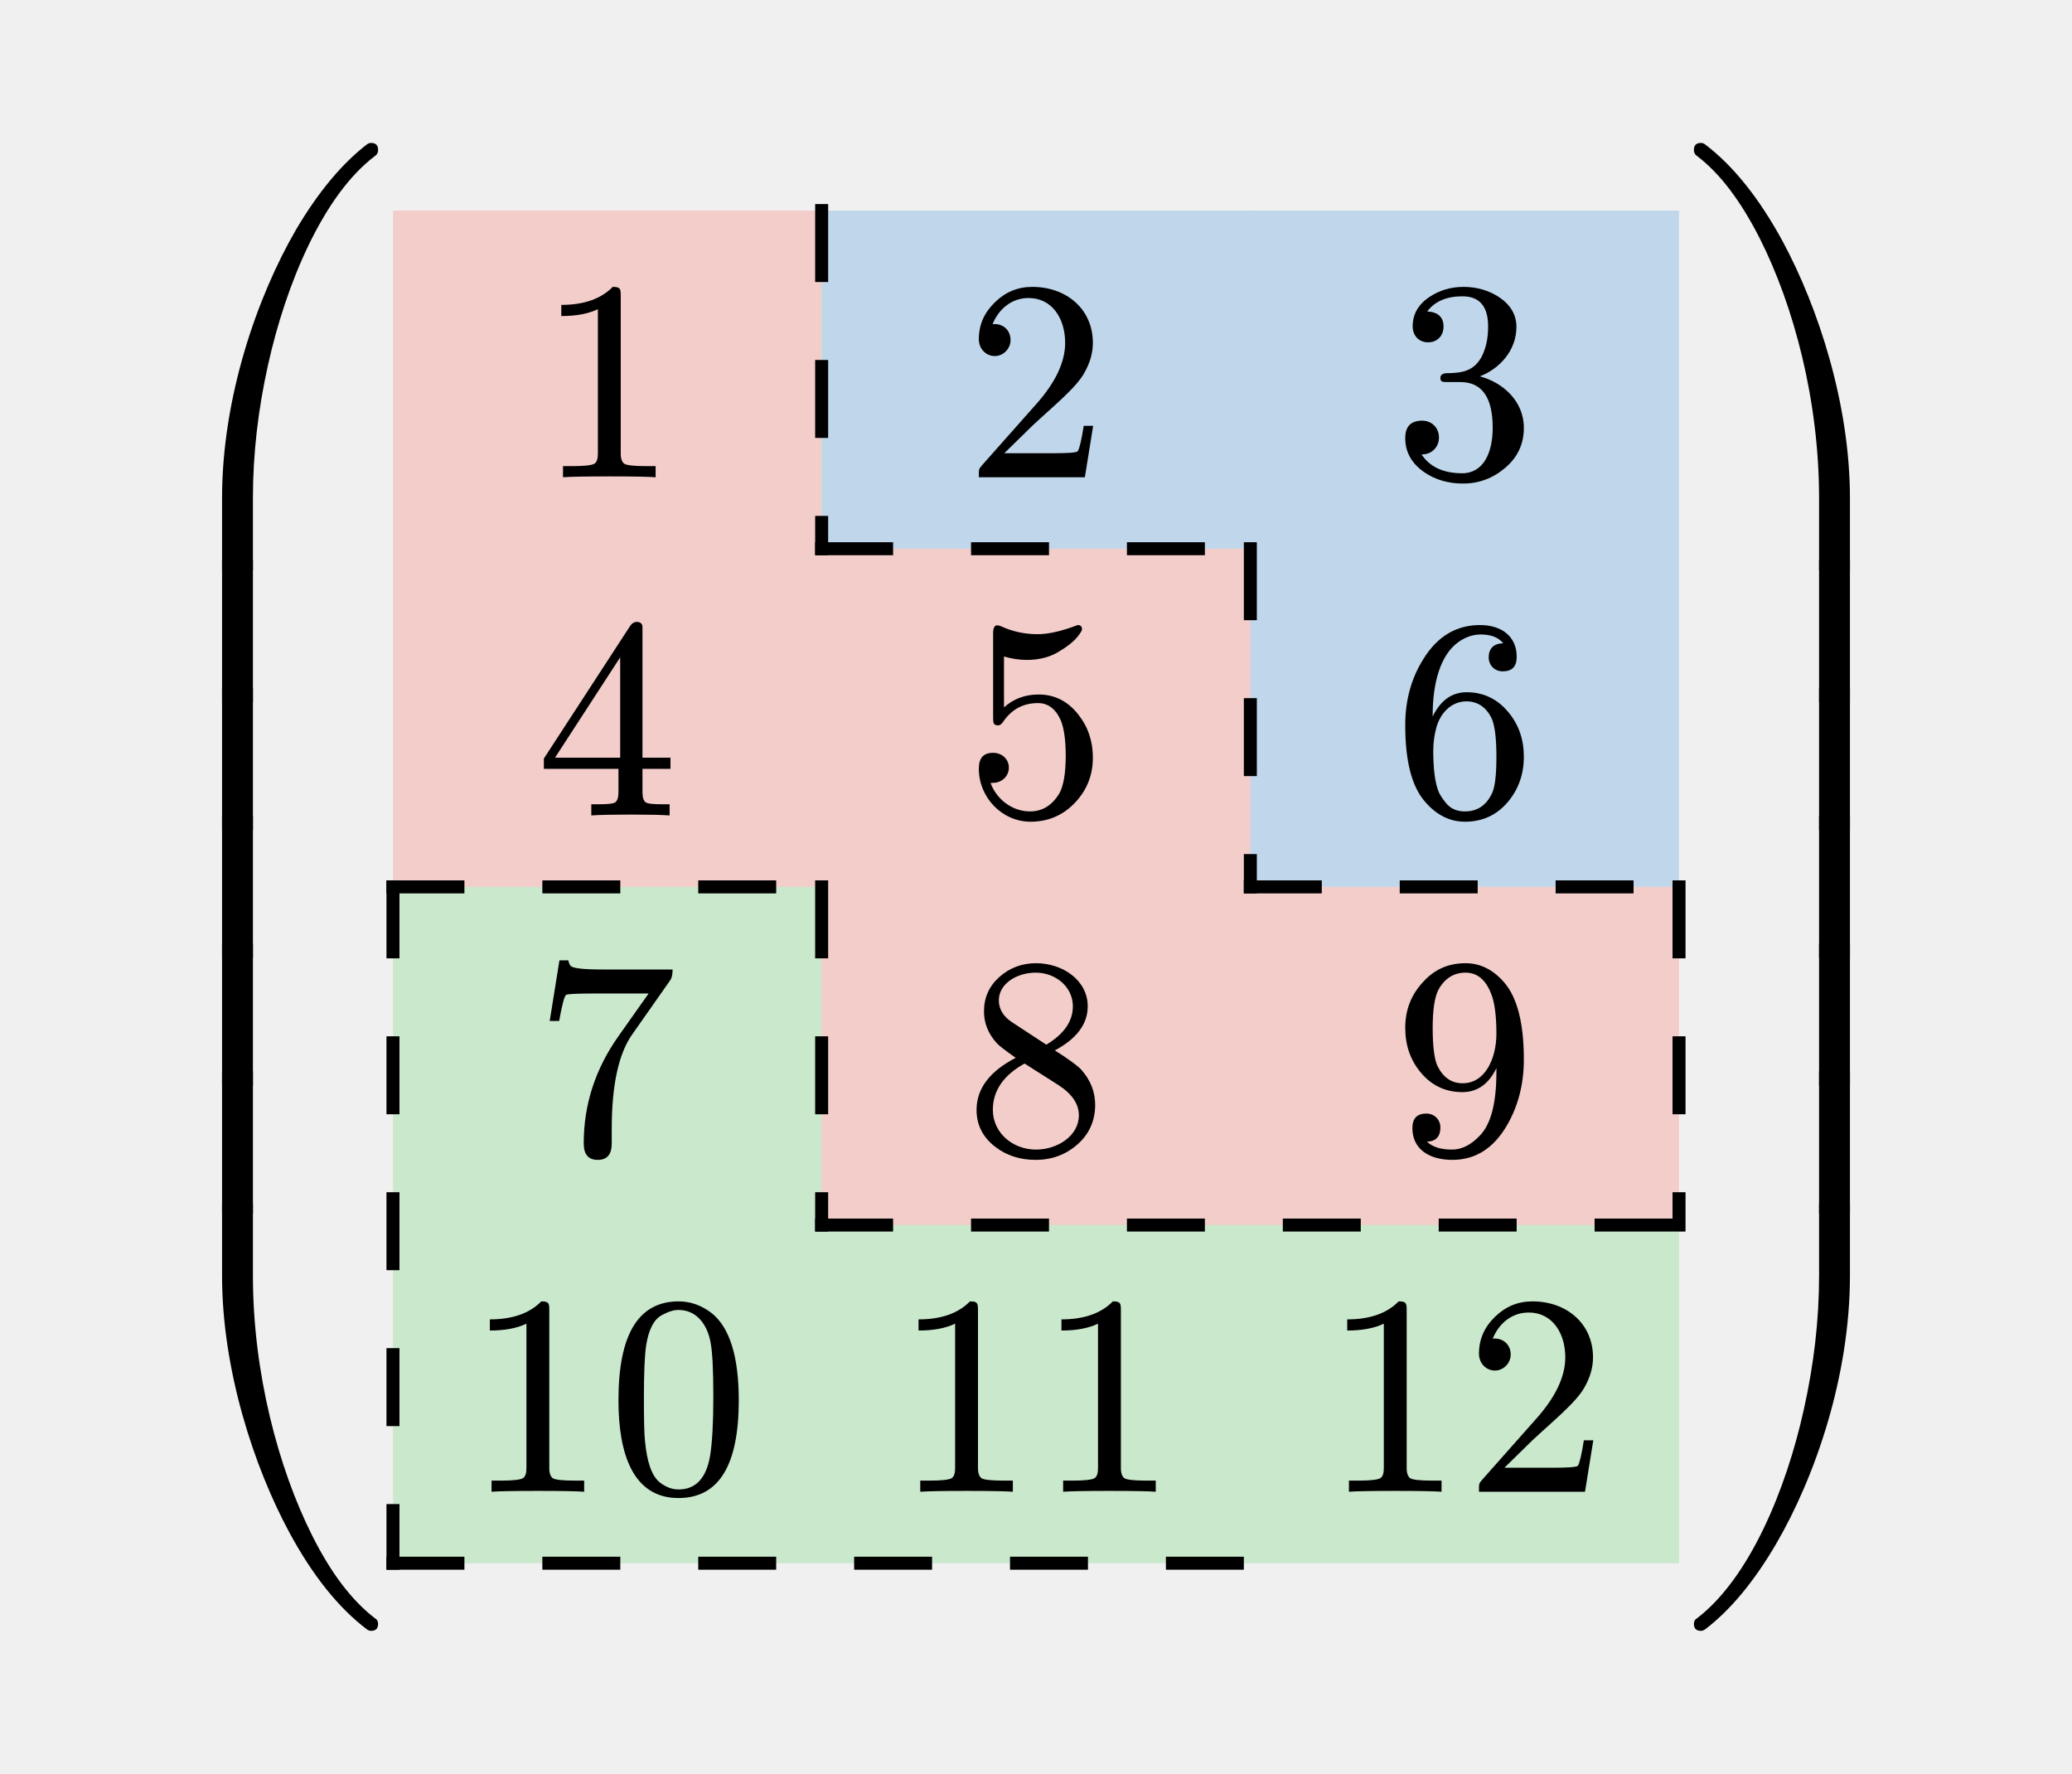
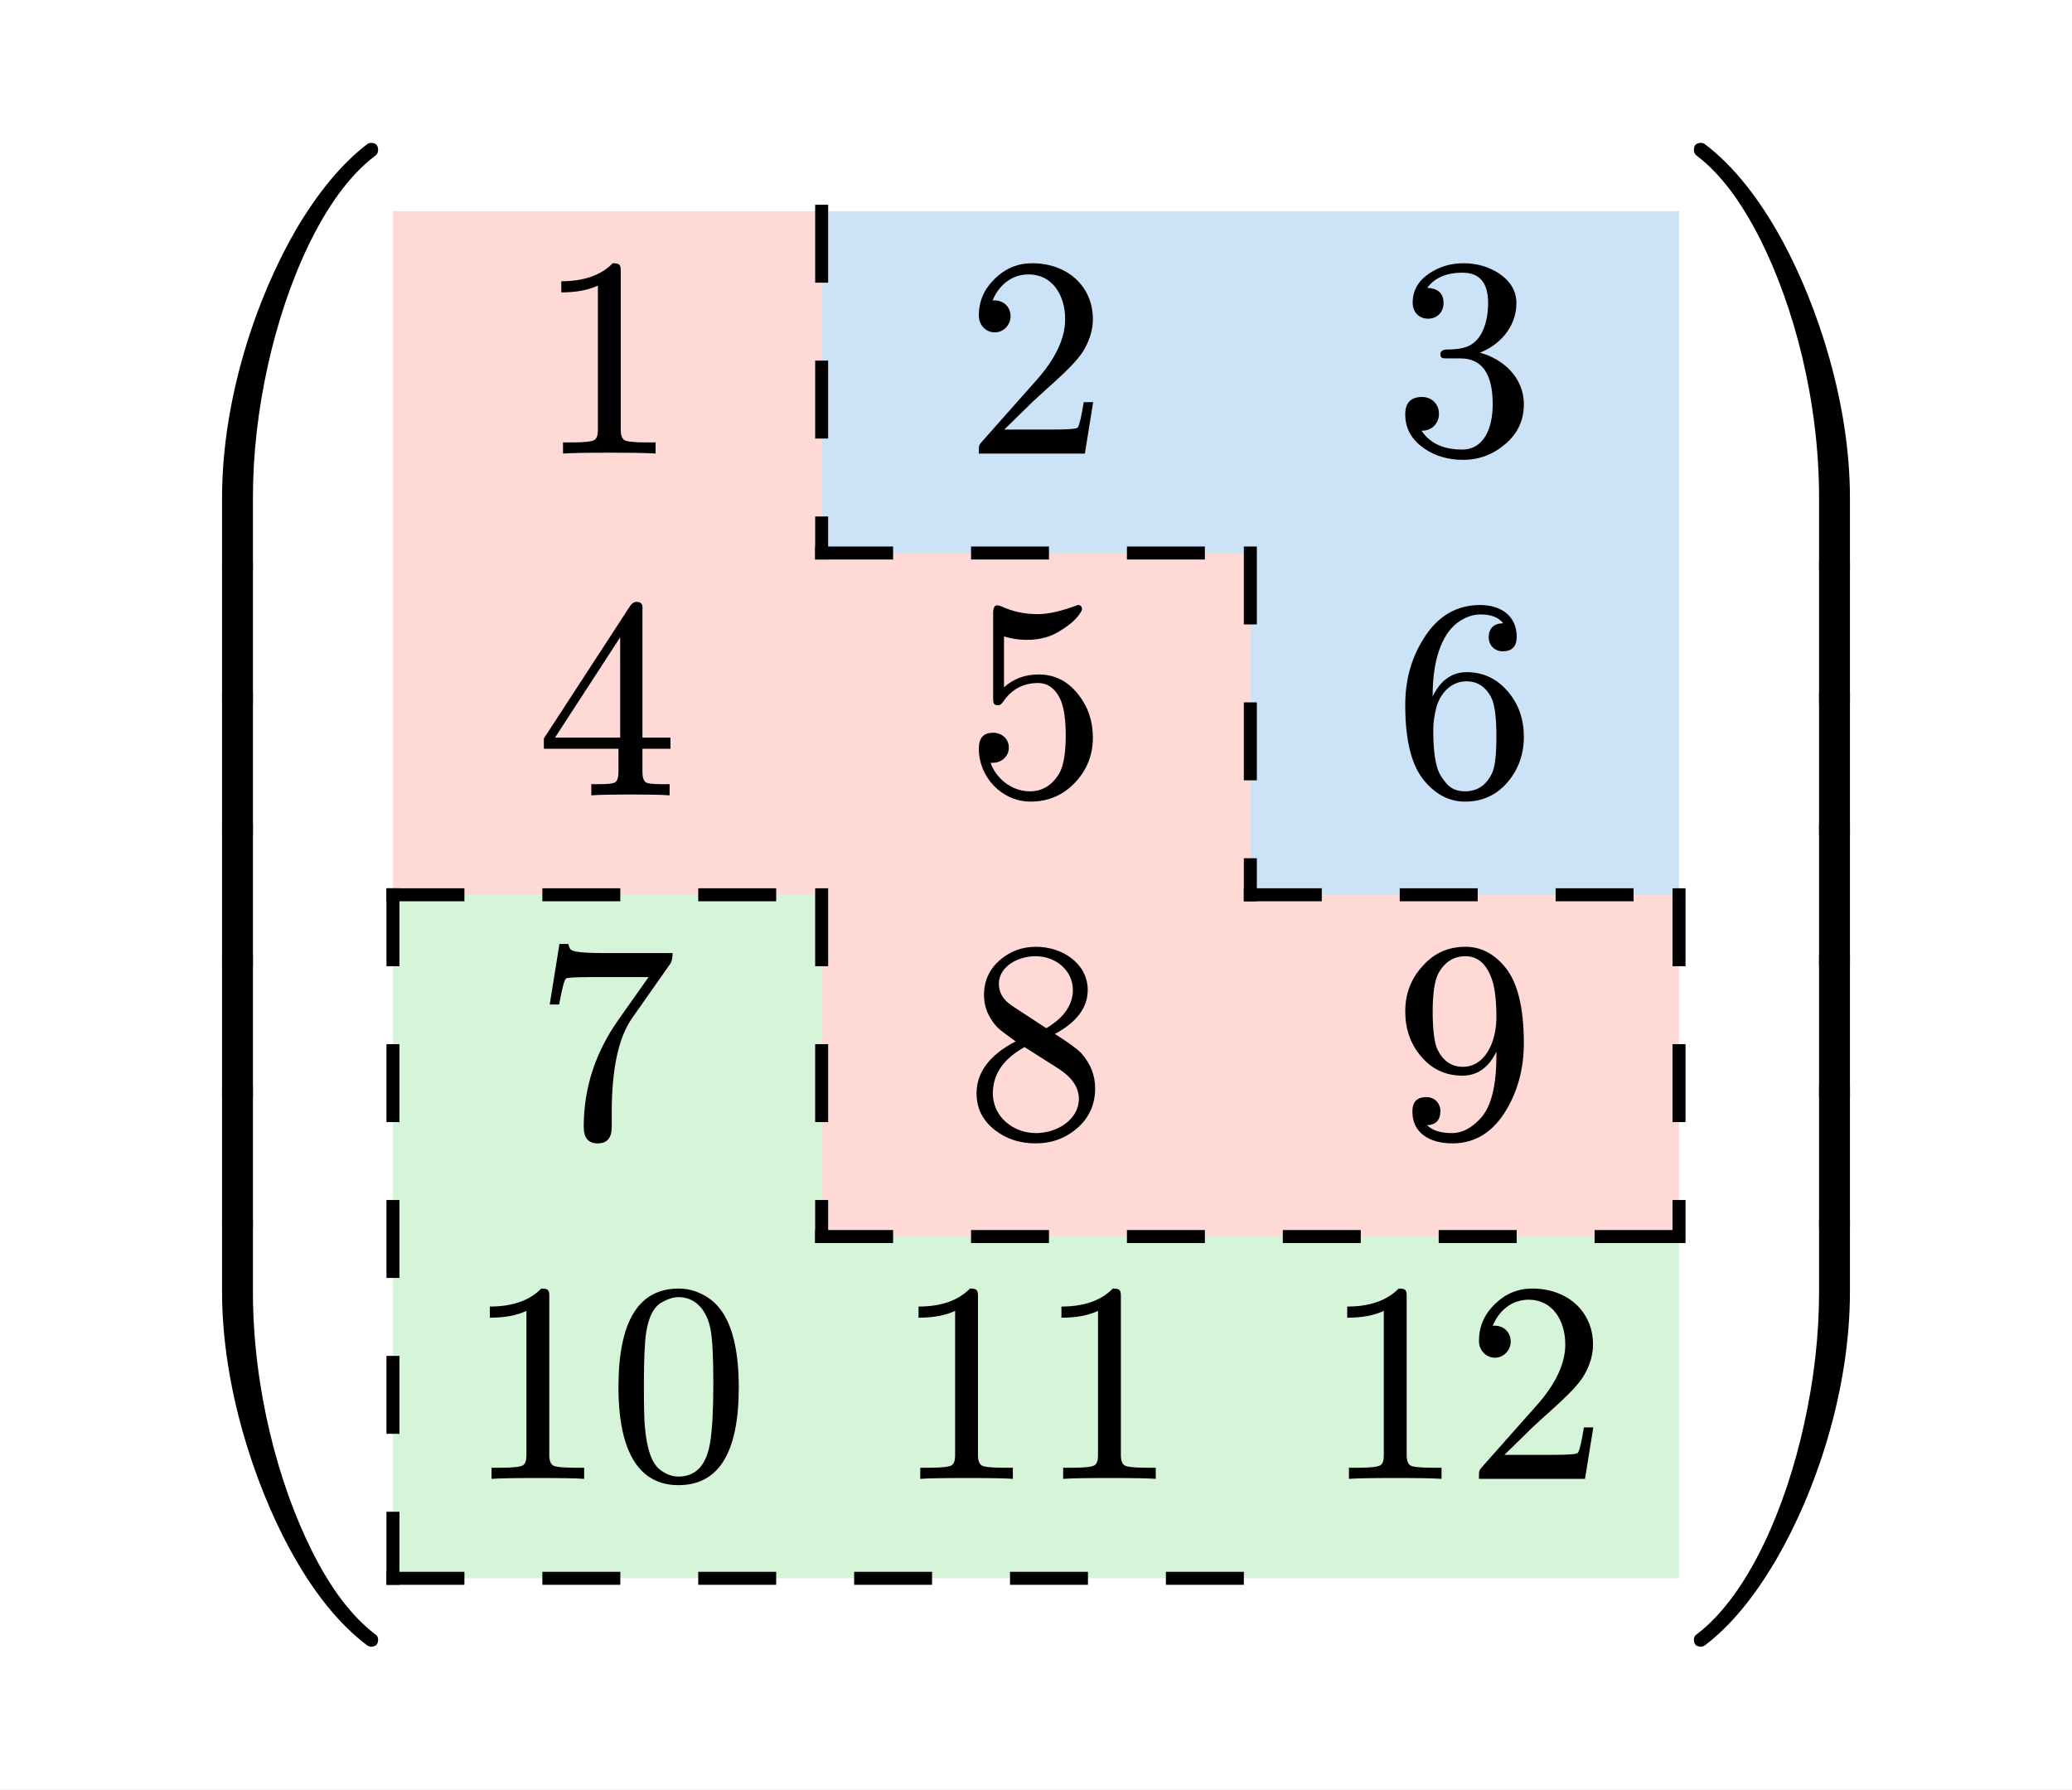
- <svg xmlns="http://www.w3.org/2000/svg" xmlns:xlink="http://www.w3.org/1999/xlink" class="typst-doc" viewBox="0 0 79.75 68.257" width="79.75pt" height="68.257pt">
+ <svg xmlns="http://www.w3.org/2000/svg" xmlns:xlink="http://www.w3.org/1999/xlink" class="typst-doc" viewBox="0 0 79.75 68.886" width="79.75pt" height="68.886pt">
+   <path class="typst-shape" fill="#ffffff" fill-rule="nonzero" d="M 0 0 L 0 68.886 L 79.75 68.886 L 79.75 0 Z " />
  <g>
-     <g transform="translate(5.5 62.7572)">
-       <g class="typst-text" transform="scale(1, -1)">
-         <use xlink:href="#g896ADF71B97CB3A6576227664C30881C" x="0" fill="#000000" />
-       </g>
-     </g>
-     <g transform="translate(5.5 46.69673)">
-       <g class="typst-text" transform="scale(1, -1)">
-         <use xlink:href="#gF479E9324C82542B7CBBCB701E3FD1D3" x="0" fill="#000000" />
-       </g>
-     </g>
-     <g transform="translate(5.5 41.78217)">
-       <g class="typst-text" transform="scale(1, -1)">
-         <use xlink:href="#gF479E9324C82542B7CBBCB701E3FD1D3" x="0" fill="#000000" />
-       </g>
-     </g>
-     <g transform="translate(5.5 36.8676)">
-       <g class="typst-text" transform="scale(1, -1)">
-         <use xlink:href="#gF479E9324C82542B7CBBCB701E3FD1D3" x="0" fill="#000000" />
-       </g>
-     </g>
-     <g transform="translate(5.5 31.95303)">
-       <g class="typst-text" transform="scale(1, -1)">
-         <use xlink:href="#gF479E9324C82542B7CBBCB701E3FD1D3" x="0" fill="#000000" />
-       </g>
-     </g>
-     <g transform="translate(5.5 27.03847)">
-       <g class="typst-text" transform="scale(1, -1)">
-         <use xlink:href="#gF479E9324C82542B7CBBCB701E3FD1D3" x="0" fill="#000000" />
-       </g>
-     </g>
-     <g transform="translate(5.5 21.945)">
-       <g class="typst-text" transform="scale(1, -1)">
-         <use xlink:href="#g7CA0CD2F3C3BD76476E52CE01E97084C" x="0" fill="#000000" />
-       </g>
-     </g>
-     <g transform="translate(15.125 8.1026)">
+     <g transform="translate(5.5 5.5)">
      <g class="typst-group">
        <g>
-           <g transform="translate(0 0)">
-             <path class="typst-shape" fill="#ff413633" d="M 0 0 L 0 13.013 L 16.5 13.013 L 16.5 0 Z " />
-           </g>
-           <g transform="translate(0 13.013)">
-             <path class="typst-shape" fill="#ff413633" d="M 0 0 L 0 13.013 L 16.5 13.013 L 16.5 0 Z " />
-           </g>
-           <g transform="translate(0 26.026)">
-             <path class="typst-shape" fill="#2ecc4033" d="M 0 0 L 0 13.013 L 16.5 13.013 L 16.5 0 Z " />
-           </g>
-           <g transform="translate(0 39.039)">
-             <path class="typst-shape" fill="#2ecc4033" d="M 0 0 L 0 13.013 L 16.5 13.013 L 16.5 0 Z " />
-           </g>
-           <g transform="translate(16.5 0)">
-             <path class="typst-shape" fill="#0074d933" d="M 0 0 L 0 13.013 L 16.5 13.013 L 16.5 0 Z " />
-           </g>
-           <g transform="translate(16.5 13.013)">
-             <path class="typst-shape" fill="#ff413633" d="M 0 0 L 0 13.013 L 16.5 13.013 L 16.5 0 Z " />
-           </g>
-           <g transform="translate(16.5 26.026)">
-             <path class="typst-shape" fill="#ff413633" d="M 0 0 L 0 13.013 L 16.5 13.013 L 16.5 0 Z " />
-           </g>
-           <g transform="translate(16.5 39.039)">
-             <path class="typst-shape" fill="#2ecc4033" d="M 0 0 L 0 13.013 L 16.5 13.013 L 16.5 0 Z " />
-           </g>
-           <g transform="translate(33 0)">
-             <path class="typst-shape" fill="#0074d933" d="M 0 0 L 0 13.013 L 16.5 13.013 L 16.5 0 Z " />
-           </g>
-           <g transform="translate(33 13.013)">
-             <path class="typst-shape" fill="#0074d933" d="M 0 0 L 0 13.013 L 16.5 13.013 L 16.5 0 Z " />
-           </g>
-           <g transform="translate(33 26.026)">
-             <path class="typst-shape" fill="#ff413633" d="M 0 0 L 0 13.013 L 16.5 13.013 L 16.5 0 Z " />
-           </g>
-           <g transform="translate(33 39.039)">
-             <path class="typst-shape" fill="#2ecc4033" d="M 0 0 L 0 13.013 L 16.5 13.013 L 16.5 0 Z " />
-           </g>
-           <g transform="translate(0 25.776)">
-             <path class="typst-shape" fill="none" stroke="#000000" stroke-width="0.5" stroke-linecap="butt" stroke-linejoin="miter" stroke-miterlimit="4" stroke-dashoffset="0" stroke-dasharray="3 3" d="M 0 0 L 0 26.526 " />
-           </g>
-           <g transform="translate(16.5 -0.25)">
-             <path class="typst-shape" fill="none" stroke="#000000" stroke-width="0.5" stroke-linecap="butt" stroke-linejoin="miter" stroke-miterlimit="4" stroke-dashoffset="0" stroke-dasharray="3 3" d="M 0 0 L 0 13.513 " />
-           </g>
-           <g transform="translate(16.5 25.776)">
-             <path class="typst-shape" fill="none" stroke="#000000" stroke-width="0.5" stroke-linecap="butt" stroke-linejoin="miter" stroke-miterlimit="4" stroke-dashoffset="0" stroke-dasharray="3 3" d="M 0 0 L 0 13.513 " />
-           </g>
-           <g transform="translate(33 12.763)">
-             <path class="typst-shape" fill="none" stroke="#000000" stroke-width="0.5" stroke-linecap="butt" stroke-linejoin="miter" stroke-miterlimit="4" stroke-dashoffset="0" stroke-dasharray="3 3" d="M 0 0 L 0 13.513 " />
-           </g>
-           <g transform="translate(49.5 25.776)">
-             <path class="typst-shape" fill="none" stroke="#000000" stroke-width="0.5" stroke-linecap="butt" stroke-linejoin="miter" stroke-miterlimit="4" stroke-dashoffset="0" stroke-dasharray="3 3" d="M 0 0 L 0 13.513 " />
-           </g>
-           <g transform="translate(16.25 13.013)">
-             <path class="typst-shape" fill="none" stroke="#000000" stroke-width="0.5" stroke-linecap="butt" stroke-linejoin="miter" stroke-miterlimit="4" stroke-dashoffset="0" stroke-dasharray="3 3" d="M 0 0 L 17 0 " />
-           </g>
-           <g transform="translate(-0.25 26.026)">
-             <path class="typst-shape" fill="none" stroke="#000000" stroke-width="0.5" stroke-linecap="butt" stroke-linejoin="miter" stroke-miterlimit="4" stroke-dashoffset="0" stroke-dasharray="3 3" d="M 0 0 L 17 0 " />
-           </g>
-           <g transform="translate(32.75 26.026)">
-             <path class="typst-shape" fill="none" stroke="#000000" stroke-width="0.5" stroke-linecap="butt" stroke-linejoin="miter" stroke-miterlimit="4" stroke-dashoffset="0" stroke-dasharray="3 3" d="M 0 0 L 17 0 " />
-           </g>
-           <g transform="translate(16.25 39.039)">
-             <path class="typst-shape" fill="none" stroke="#000000" stroke-width="0.5" stroke-linecap="butt" stroke-linejoin="miter" stroke-miterlimit="4" stroke-dashoffset="0" stroke-dasharray="3 3" d="M 0 0 L 33.5 0 " />
-           </g>
-           <g transform="translate(-0.25 52.052)">
-             <path class="typst-shape" fill="none" stroke="#000000" stroke-width="0.5" stroke-linecap="butt" stroke-linejoin="miter" stroke-miterlimit="4" stroke-dashoffset="0" stroke-dasharray="3 3" d="M 0 0 L 33.5 0 " />
-           </g>
-           <g transform="translate(5.5 10.263)">
-             <g class="typst-text" transform="scale(1, -1)">
-               <use xlink:href="#gF2D9AF6F844002FEF98F10D3B535B536" x="0" fill="#000000" />
-             </g>
-           </g>
-           <g transform="translate(16.5 0)">
+           <g transform="translate(0 57.8864)">
+             <g class="typst-text" transform="scale(1, -1)">
+               <use xlink:href="#gDB2AF94EE3D7C173413AE092BE412583" x="0" fill="#000000" fill-rule="nonzero" />
+             </g>
+           </g>
+           <g transform="translate(0 41.76514)">
+             <g class="typst-text" transform="scale(1, -1)">
+               <use xlink:href="#gADDBEA4D6D23BCBE36A48D78E28B0895" x="0" fill="#000000" fill-rule="nonzero" />
+             </g>
+           </g>
+           <g transform="translate(0 36.72367)">
+             <g class="typst-text" transform="scale(1, -1)">
+               <use xlink:href="#gADDBEA4D6D23BCBE36A48D78E28B0895" x="0" fill="#000000" fill-rule="nonzero" />
+             </g>
+           </g>
+           <g transform="translate(0 31.6822)">
+             <g class="typst-text" transform="scale(1, -1)">
+               <use xlink:href="#gADDBEA4D6D23BCBE36A48D78E28B0895" x="0" fill="#000000" fill-rule="nonzero" />
+             </g>
+           </g>
+           <g transform="translate(0 26.64073)">
+             <g class="typst-text" transform="scale(1, -1)">
+               <use xlink:href="#gADDBEA4D6D23BCBE36A48D78E28B0895" x="0" fill="#000000" fill-rule="nonzero" />
+             </g>
+           </g>
+           <g transform="translate(0 21.59926)">
+             <g class="typst-text" transform="scale(1, -1)">
+               <use xlink:href="#gADDBEA4D6D23BCBE36A48D78E28B0895" x="0" fill="#000000" fill-rule="nonzero" />
+             </g>
+           </g>
+           <g transform="translate(0 16.445)">
+             <g class="typst-text" transform="scale(1, -1)">
+               <use xlink:href="#g62037DA38D2B32D8EB334CA2C48D447C" x="0" fill="#000000" fill-rule="nonzero" />
+             </g>
+           </g>
+           <g transform="translate(9.625 2.6312)">
            <g class="typst-group">
              <g>
-                 <g transform="translate(5.5 10.263)">
-                   <g class="typst-text" transform="scale(1, -1)">
-                     <use xlink:href="#g3C1124F86F45AE844ADCED05D2428F20" x="0" fill="#000000" />
+                 <g transform="translate(0 0)">
+                   <path class="typst-shape" fill="#ff413633" fill-rule="nonzero" d="M 0 0 L 0 13.156 L 16.5 13.156 L 16.5 0 Z " />
+                 </g>
+                 <g transform="translate(0 13.156)">
+                   <path class="typst-shape" fill="#ff413633" fill-rule="nonzero" d="M 0 0 L 0 13.156 L 16.5 13.156 L 16.5 0 Z " />
+                 </g>
+                 <g transform="translate(0 26.312)">
+                   <path class="typst-shape" fill="#2ecc4033" fill-rule="nonzero" d="M 0 0 L 0 13.156 L 16.5 13.156 L 16.5 0 Z " />
+                 </g>
+                 <g transform="translate(0 39.468)">
+                   <path class="typst-shape" fill="#2ecc4033" fill-rule="nonzero" d="M 0 0 L 0 13.156 L 16.5 13.156 L 16.5 0 Z " />
+                 </g>
+                 <g transform="translate(16.5 0)">
+                   <path class="typst-shape" fill="#0074d933" fill-rule="nonzero" d="M 0 0 L 0 13.156 L 16.5 13.156 L 16.5 0 Z " />
+                 </g>
+                 <g transform="translate(16.5 13.156)">
+                   <path class="typst-shape" fill="#ff413633" fill-rule="nonzero" d="M 0 0 L 0 13.156 L 16.5 13.156 L 16.5 0 Z " />
+                 </g>
+                 <g transform="translate(16.5 26.312)">
+                   <path class="typst-shape" fill="#ff413633" fill-rule="nonzero" d="M 0 0 L 0 13.156 L 16.5 13.156 L 16.5 0 Z " />
+                 </g>
+                 <g transform="translate(16.5 39.468)">
+                   <path class="typst-shape" fill="#2ecc4033" fill-rule="nonzero" d="M 0 0 L 0 13.156 L 16.5 13.156 L 16.5 0 Z " />
+                 </g>
+                 <g transform="translate(33 0)">
+                   <path class="typst-shape" fill="#0074d933" fill-rule="nonzero" d="M 0 0 L 0 13.156 L 16.5 13.156 L 16.5 0 Z " />
+                 </g>
+                 <g transform="translate(33 13.156)">
+                   <path class="typst-shape" fill="#0074d933" fill-rule="nonzero" d="M 0 0 L 0 13.156 L 16.5 13.156 L 16.5 0 Z " />
+                 </g>
+                 <g transform="translate(33 26.312)">
+                   <path class="typst-shape" fill="#ff413633" fill-rule="nonzero" d="M 0 0 L 0 13.156 L 16.5 13.156 L 16.5 0 Z " />
+                 </g>
+                 <g transform="translate(33 39.468)">
+                   <path class="typst-shape" fill="#2ecc4033" fill-rule="nonzero" d="M 0 0 L 0 13.156 L 16.5 13.156 L 16.5 0 Z " />
+                 </g>
+                 <g transform="translate(0 26.062)">
+                   <path class="typst-shape" fill="none" stroke="#000000" stroke-width="0.5" stroke-linecap="butt" stroke-linejoin="miter" stroke-miterlimit="4" stroke-dashoffset="0" stroke-dasharray="3 3" d="M 0 0 L 0 26.812 " />
+                 </g>
+                 <g transform="translate(16.5 -0.25)">
+                   <path class="typst-shape" fill="none" stroke="#000000" stroke-width="0.5" stroke-linecap="butt" stroke-linejoin="miter" stroke-miterlimit="4" stroke-dashoffset="0" stroke-dasharray="3 3" d="M 0 0 L 0 13.656 " />
+                 </g>
+                 <g transform="translate(16.5 26.062)">
+                   <path class="typst-shape" fill="none" stroke="#000000" stroke-width="0.5" stroke-linecap="butt" stroke-linejoin="miter" stroke-miterlimit="4" stroke-dashoffset="0" stroke-dasharray="3 3" d="M 0 0 L 0 13.656 " />
+                 </g>
+                 <g transform="translate(33 12.906)">
+                   <path class="typst-shape" fill="none" stroke="#000000" stroke-width="0.5" stroke-linecap="butt" stroke-linejoin="miter" stroke-miterlimit="4" stroke-dashoffset="0" stroke-dasharray="3 3" d="M 0 0 L 0 13.656 " />
+                 </g>
+                 <g transform="translate(49.5 26.062)">
+                   <path class="typst-shape" fill="none" stroke="#000000" stroke-width="0.5" stroke-linecap="butt" stroke-linejoin="miter" stroke-miterlimit="4" stroke-dashoffset="0" stroke-dasharray="3 3" d="M 0 0 L 0 13.656 " />
+                 </g>
+                 <g transform="translate(16.25 13.156)">
+                   <path class="typst-shape" fill="none" stroke="#000000" stroke-width="0.5" stroke-linecap="butt" stroke-linejoin="miter" stroke-miterlimit="4" stroke-dashoffset="0" stroke-dasharray="3 3" d="M 0 0 L 17 0 " />
+                 </g>
+                 <g transform="translate(-0.25 26.312)">
+                   <path class="typst-shape" fill="none" stroke="#000000" stroke-width="0.5" stroke-linecap="butt" stroke-linejoin="miter" stroke-miterlimit="4" stroke-dashoffset="0" stroke-dasharray="3 3" d="M 0 0 L 17 0 " />
+                 </g>
+                 <g transform="translate(32.75 26.312)">
+                   <path class="typst-shape" fill="none" stroke="#000000" stroke-width="0.5" stroke-linecap="butt" stroke-linejoin="miter" stroke-miterlimit="4" stroke-dashoffset="0" stroke-dasharray="3 3" d="M 0 0 L 17 0 " />
+                 </g>
+                 <g transform="translate(16.25 39.468)">
+                   <path class="typst-shape" fill="none" stroke="#000000" stroke-width="0.5" stroke-linecap="butt" stroke-linejoin="miter" stroke-miterlimit="4" stroke-dashoffset="0" stroke-dasharray="3 3" d="M 0 0 L 33.5 0 " />
+                 </g>
+                 <g transform="translate(-0.25 52.624)">
+                   <path class="typst-shape" fill="none" stroke="#000000" stroke-width="0.5" stroke-linecap="butt" stroke-linejoin="miter" stroke-miterlimit="4" stroke-dashoffset="0" stroke-dasharray="3 3" d="M 0 0 L 33.5 0 " />
+                 </g>
+                 <g transform="translate(5.5 9.328)">
+                   <g class="typst-text" transform="scale(1, -1)">
+                     <use xlink:href="#g5385657C973F4E91088988377087A1CB" x="0" fill="#000000" fill-rule="nonzero" />
+                   </g>
+                 </g>
+                 <g transform="translate(11 1.1)">
+                   <g class="typst-group">
+                     <g />
+                   </g>
+                 </g>
+                 <g transform="translate(22 9.328)">
+                   <g class="typst-text" transform="scale(1, -1)">
+                     <use xlink:href="#g352A195DBF28D8CB475353E4E3513AFF" x="0" fill="#000000" fill-rule="nonzero" />
+                   </g>
+                 </g>
+                 <g transform="translate(27.5 1.1)">
+                   <g class="typst-group">
+                     <g />
+                   </g>
+                 </g>
+                 <g transform="translate(38.5 9.328)">
+                   <g class="typst-text" transform="scale(1, -1)">
+                     <use xlink:href="#g6B2D35485B6F80AE62F5712C398D8C4D" x="0" fill="#000000" fill-rule="nonzero" />
+                   </g>
+                 </g>
+                 <g transform="translate(44 1.1)">
+                   <g class="typst-group">
+                     <g />
+                   </g>
+                 </g>
+                 <g transform="translate(0 13.156)">
+                   <g class="typst-group">
+                     <g>
+                       <g transform="translate(5.5 9.328)">
+                         <g class="typst-text" transform="scale(1, -1)">
+                           <use xlink:href="#g75615493350F99D8B175AD55F5D54048" x="0" fill="#000000" fill-rule="nonzero" />
+                         </g>
+                       </g>
+                       <g transform="translate(11 1.1)">
+                         <g class="typst-group">
+                           <g />
+                         </g>
+                       </g>
+                       <g transform="translate(22 9.328)">
+                         <g class="typst-text" transform="scale(1, -1)">
+                           <use xlink:href="#g6966D5F9589E12B23D783E322CC3F97" x="0" fill="#000000" fill-rule="nonzero" />
+                         </g>
+                       </g>
+                       <g transform="translate(27.5 1.1)">
+                         <g class="typst-group">
+                           <g />
+                         </g>
+                       </g>
+                       <g transform="translate(38.5 9.328)">
+                         <g class="typst-text" transform="scale(1, -1)">
+                           <use xlink:href="#gADA133F0D9803513965009D2DE9C0AE4" x="0" fill="#000000" fill-rule="nonzero" />
+                         </g>
+                       </g>
+                       <g transform="translate(44 1.1)">
+                         <g class="typst-group">
+                           <g />
+                         </g>
+                       </g>
+                     </g>
+                   </g>
+                 </g>
+                 <g transform="translate(0 26.312)">
+                   <g class="typst-group">
+                     <g>
+                       <g transform="translate(5.4285 9.328)">
+                         <g class="typst-text" transform="scale(1, -1)">
+                           <use xlink:href="#g1B7AFF3D7B9913F6351342AC320E04EB" x="0" fill="#000000" fill-rule="nonzero" />
+                         </g>
+                       </g>
+                       <g transform="translate(11.0715 1.1)">
+                         <g class="typst-group">
+                           <g />
+                         </g>
+                       </g>
+                       <g transform="translate(22 9.328)">
+                         <g class="typst-text" transform="scale(1, -1)">
+                           <use xlink:href="#g5ED9502B60C958B4588821B4B15FA30A" x="0" fill="#000000" fill-rule="nonzero" />
+                         </g>
+                       </g>
+                       <g transform="translate(27.5 1.1)">
+                         <g class="typst-group">
+                           <g />
+                         </g>
+                       </g>
+                       <g transform="translate(38.5 9.328)">
+                         <g class="typst-text" transform="scale(1, -1)">
+                           <use xlink:href="#gE92FEE5150EB441719A119BBB5EAD016" x="0" fill="#000000" fill-rule="nonzero" />
+                         </g>
+                       </g>
+                       <g transform="translate(44 1.1)">
+                         <g class="typst-group">
+                           <g />
+                         </g>
+                       </g>
+                     </g>
+                   </g>
+                 </g>
+                 <g transform="translate(0 39.468)">
+                   <g class="typst-group">
+                     <g>
+                       <g transform="translate(2.75 9.328)">
+                         <g class="typst-text" transform="scale(1, -1)">
+                           <use xlink:href="#g5385657C973F4E91088988377087A1CB" x="0" fill="#000000" fill-rule="nonzero" />
+                         </g>
+                       </g>
+                       <g transform="translate(8.25 9.328)">
+                         <g class="typst-text" transform="scale(1, -1)">
+                           <use xlink:href="#g255C5A7DE48E464556BF6C48C0A4ABA7" x="0" fill="#000000" fill-rule="nonzero" />
+                         </g>
+                       </g>
+                       <g transform="translate(13.75 1.1)">
+                         <g class="typst-group">
+                           <g />
+                         </g>
+                       </g>
+                       <g transform="translate(19.25 9.328)">
+                         <g class="typst-text" transform="scale(1, -1)">
+                           <use xlink:href="#g5385657C973F4E91088988377087A1CB" x="0" fill="#000000" fill-rule="nonzero" />
+                         </g>
+                       </g>
+                       <g transform="translate(24.75 9.328)">
+                         <g class="typst-text" transform="scale(1, -1)">
+                           <use xlink:href="#g5385657C973F4E91088988377087A1CB" x="0" fill="#000000" fill-rule="nonzero" />
+                         </g>
+                       </g>
+                       <g transform="translate(30.25 1.1)">
+                         <g class="typst-group">
+                           <g />
+                         </g>
+                       </g>
+                       <g transform="translate(35.75 9.328)">
+                         <g class="typst-text" transform="scale(1, -1)">
+                           <use xlink:href="#g5385657C973F4E91088988377087A1CB" x="0" fill="#000000" fill-rule="nonzero" />
+                         </g>
+                       </g>
+                       <g transform="translate(41.25 9.328)">
+                         <g class="typst-text" transform="scale(1, -1)">
+                           <use xlink:href="#g352A195DBF28D8CB475353E4E3513AFF" x="0" fill="#000000" fill-rule="nonzero" />
+                         </g>
+                       </g>
+                       <g transform="translate(46.75 1.1)">
+                         <g class="typst-group">
+                           <g />
+                         </g>
+                       </g>
+                     </g>
                  </g>
                </g>
              </g>
            </g>
          </g>
-           <g transform="translate(33 0)">
+           <g transform="translate(59.125 0)">
            <g class="typst-group">
              <g>
-                 <g transform="translate(5.5 10.263)">
-                   <g class="typst-text" transform="scale(1, -1)">
-                     <use xlink:href="#gFB6DB9478D1483C0D9831F6F1AF1643D" x="0" fill="#000000" />
+                 <g transform="translate(0 57.8864)">
+                   <g class="typst-text" transform="scale(1, -1)">
+                     <use xlink:href="#g9B10244D5BB5731B4F135235F4A08A2A" x="0" fill="#000000" fill-rule="nonzero" />
+                   </g>
+                 </g>
+                 <g transform="translate(0 41.76514)">
+                   <g class="typst-text" transform="scale(1, -1)">
+                     <use xlink:href="#gE1942BE4BC5D5010867CE4CDA14B45E8" x="0" fill="#000000" fill-rule="nonzero" />
+                   </g>
+                 </g>
+                 <g transform="translate(0 36.72367)">
+                   <g class="typst-text" transform="scale(1, -1)">
+                     <use xlink:href="#gE1942BE4BC5D5010867CE4CDA14B45E8" x="0" fill="#000000" fill-rule="nonzero" />
+                   </g>
+                 </g>
+                 <g transform="translate(0 31.6822)">
+                   <g class="typst-text" transform="scale(1, -1)">
+                     <use xlink:href="#gE1942BE4BC5D5010867CE4CDA14B45E8" x="0" fill="#000000" fill-rule="nonzero" />
+                   </g>
+                 </g>
+                 <g transform="translate(0 26.64073)">
+                   <g class="typst-text" transform="scale(1, -1)">
+                     <use xlink:href="#gE1942BE4BC5D5010867CE4CDA14B45E8" x="0" fill="#000000" fill-rule="nonzero" />
+                   </g>
+                 </g>
+                 <g transform="translate(0 21.59926)">
+                   <g class="typst-text" transform="scale(1, -1)">
+                     <use xlink:href="#gE1942BE4BC5D5010867CE4CDA14B45E8" x="0" fill="#000000" fill-rule="nonzero" />
+                   </g>
+                 </g>
+                 <g transform="translate(0 16.445)">
+                   <g class="typst-text" transform="scale(1, -1)">
+                     <use xlink:href="#g2731F0AA094F72B6ECDA7FA1DABEAE24" x="0" fill="#000000" fill-rule="nonzero" />
                  </g>
                </g>
              </g>
-             </g>
-           </g>
-           <g transform="translate(0 13.013)">
-             <g class="typst-group">
-               <g>
-                 <g transform="translate(5.5 10.263)">
-                   <g class="typst-text" transform="scale(1, -1)">
-                     <use xlink:href="#g483DD5123047AB041D35BC63F47A04FF" x="0" fill="#000000" />
-                   </g>
-                 </g>
-                 <g transform="translate(16.5 0)">
-                   <g class="typst-group">
-                     <g>
-                       <g transform="translate(5.5 10.263)">
-                         <g class="typst-text" transform="scale(1, -1)">
-                           <use xlink:href="#gDFEFD0D8AAF95AEC44A4171318A47624" x="0" fill="#000000" />
-                         </g>
-                       </g>
-                     </g>
-                   </g>
-                 </g>
-                 <g transform="translate(33 0)">
-                   <g class="typst-group">
-                     <g>
-                       <g transform="translate(5.5 10.263)">
-                         <g class="typst-text" transform="scale(1, -1)">
-                           <use xlink:href="#gA6AA903E6B2BB920D4D14137ECB8AB7B" x="0" fill="#000000" />
-                         </g>
-                       </g>
-                     </g>
-                   </g>
-                 </g>
-               </g>
-             </g>
-           </g>
-           <g transform="translate(0 26.026)">
-             <g class="typst-group">
-               <g>
-                 <g transform="translate(5.4285 10.263)">
-                   <g class="typst-text" transform="scale(1, -1)">
-                     <use xlink:href="#g63D8BF14F4DF989B245FC39675E79D4B" x="0" fill="#000000" />
-                   </g>
-                 </g>
-                 <g transform="translate(16.5 0)">
-                   <g class="typst-group">
-                     <g>
-                       <g transform="translate(5.5 10.263)">
-                         <g class="typst-text" transform="scale(1, -1)">
-                           <use xlink:href="#g7C0B619DA35D60635CCE0BE6D226E871" x="0" fill="#000000" />
-                         </g>
-                       </g>
-                     </g>
-                   </g>
-                 </g>
-                 <g transform="translate(33 0)">
-                   <g class="typst-group">
-                     <g>
-                       <g transform="translate(5.5 10.263)">
-                         <g class="typst-text" transform="scale(1, -1)">
-                           <use xlink:href="#gC38EE298552E56BB28E3E4F12602605A" x="0" fill="#000000" />
-                         </g>
-                       </g>
-                     </g>
-                   </g>
-                 </g>
-               </g>
-             </g>
-           </g>
-           <g transform="translate(0 39.039)">
-             <g class="typst-group">
-               <g>
-                 <g transform="translate(2.75 10.263)">
-                   <g class="typst-text" transform="scale(1, -1)">
-                     <use xlink:href="#gF2D9AF6F844002FEF98F10D3B535B536" x="0" fill="#000000" />
-                   </g>
-                 </g>
-                 <g transform="translate(8.25 10.263)">
-                   <g class="typst-text" transform="scale(1, -1)">
-                     <use xlink:href="#g123C06F260F740C22FCDB865371F4DA0" x="0" fill="#000000" />
-                   </g>
-                 </g>
-                 <g transform="translate(16.5 0)">
-                   <g class="typst-group">
-                     <g>
-                       <g transform="translate(2.75 10.263)">
-                         <g class="typst-text" transform="scale(1, -1)">
-                           <use xlink:href="#gF2D9AF6F844002FEF98F10D3B535B536" x="0" fill="#000000" />
-                         </g>
-                       </g>
-                       <g transform="translate(8.25 10.263)">
-                         <g class="typst-text" transform="scale(1, -1)">
-                           <use xlink:href="#gF2D9AF6F844002FEF98F10D3B535B536" x="0" fill="#000000" />
-                         </g>
-                       </g>
-                     </g>
-                   </g>
-                 </g>
-                 <g transform="translate(33 0)">
-                   <g class="typst-group">
-                     <g>
-                       <g transform="translate(2.75 10.263)">
-                         <g class="typst-text" transform="scale(1, -1)">
-                           <use xlink:href="#gF2D9AF6F844002FEF98F10D3B535B536" x="0" fill="#000000" />
-                         </g>
-                       </g>
-                       <g transform="translate(8.25 10.263)">
-                         <g class="typst-text" transform="scale(1, -1)">
-                           <use xlink:href="#g3C1124F86F45AE844ADCED05D2428F20" x="0" fill="#000000" />
-                         </g>
-                       </g>
-                     </g>
-                   </g>
-                 </g>
-               </g>
-             </g>
-           </g>
-         </g>
-       </g>
-     </g>
-     <g transform="translate(64.625 5.5)">
-       <g class="typst-group">
-         <g>
-           <g transform="translate(0 57.2572)">
-             <g class="typst-text" transform="scale(1, -1)">
-               <use xlink:href="#g29B623565400C002A942F54EA102C220" x="0" fill="#000000" />
-             </g>
-           </g>
-           <g transform="translate(0 41.19673)">
-             <g class="typst-text" transform="scale(1, -1)">
-               <use xlink:href="#gBEBAA0396FBF79E5F672203ABF8938E5" x="0" fill="#000000" />
-             </g>
-           </g>
-           <g transform="translate(0 36.28217)">
-             <g class="typst-text" transform="scale(1, -1)">
-               <use xlink:href="#gBEBAA0396FBF79E5F672203ABF8938E5" x="0" fill="#000000" />
-             </g>
-           </g>
-           <g transform="translate(0 31.3676)">
-             <g class="typst-text" transform="scale(1, -1)">
-               <use xlink:href="#gBEBAA0396FBF79E5F672203ABF8938E5" x="0" fill="#000000" />
-             </g>
-           </g>
-           <g transform="translate(0 26.45303)">
-             <g class="typst-text" transform="scale(1, -1)">
-               <use xlink:href="#gBEBAA0396FBF79E5F672203ABF8938E5" x="0" fill="#000000" />
-             </g>
-           </g>
-           <g transform="translate(0 21.53847)">
-             <g class="typst-text" transform="scale(1, -1)">
-               <use xlink:href="#gBEBAA0396FBF79E5F672203ABF8938E5" x="0" fill="#000000" />
-             </g>
-           </g>
-           <g transform="translate(0 16.445)">
-             <g class="typst-text" transform="scale(1, -1)">
-               <use xlink:href="#g4CC3CC8EF06C9B65475782E98B0031C0" x="0" fill="#000000" />
            </g>
          </g>
        </g>
      </g>
    </g>
  </g>
  <defs id="glyph">
-     <symbol id="g896ADF71B97CB3A6576227664C30881C" overflow="visible">
+     <symbol id="gDB2AF94EE3D7C173413AE092BE412583" overflow="visible">
      <path d="M 8.778 0 C 8.965 0 9.053 0.088 9.053 0.275 C 9.053 0.374 9.009 0.44 8.932 0.484 C 8.041 1.166 7.238 2.222 6.512 3.674 C 5.214 6.259 4.235 9.933 4.235 13.662 L 4.235 16.445 L 3.047 16.445 L 3.047 13.662 C 3.047 10.054 4.268 6.325 5.632 3.795 C 6.534 2.123 7.535 0.88 8.624 0.055 C 8.668 0.022 8.723 0 8.778 0 Z " />
    </symbol>
-     <symbol id="gF479E9324C82542B7CBBCB701E3FD1D3" overflow="visible">
+     <symbol id="gADDBEA4D6D23BCBE36A48D78E28B0895" overflow="visible">
      <path d="M 3.047 0 L 4.235 0 L 4.235 5.478 L 3.047 5.478 Z " />
    </symbol>
-     <symbol id="g7CA0CD2F3C3BD76476E52CE01E97084C" overflow="visible">
+     <symbol id="g62037DA38D2B32D8EB334CA2C48D447C" overflow="visible">
      <path d="M 8.943 15.95 C 9.02 16.005 9.053 16.082 9.053 16.17 C 9.053 16.357 8.965 16.445 8.778 16.445 C 8.723 16.445 8.668 16.423 8.624 16.39 C 7.667 15.653 6.754 14.564 5.896 13.112 C 4.389 10.516 3.047 6.633 3.047 2.783 L 3.047 0 L 4.235 0 L 4.235 2.783 C 4.235 4.477 4.433 6.182 4.818 7.909 C 5.5 10.989 6.93 14.443 8.943 15.95 Z " />
    </symbol>
-     <symbol id="gF2D9AF6F844002FEF98F10D3B535B536" overflow="visible">
+     <symbol id="g5385657C973F4E91088988377087A1CB" overflow="visible">
      <path d="M 2.959 7.326 C 2.508 6.864 1.848 6.633 0.979 6.633 L 0.979 6.204 C 1.551 6.204 2.024 6.292 2.387 6.468 L 2.387 0.902 C 2.387 0.704 2.343 0.572 2.244 0.517 C 2.145 0.462 1.87 0.429 1.43 0.429 L 1.045 0.429 L 1.045 0 C 1.32 0.022 1.914 0.033 2.827 0.033 C 3.74 0.033 4.334 0.022 4.609 0 L 4.609 0.429 L 4.224 0.429 C 3.773 0.429 3.498 0.462 3.41 0.517 C 3.322 0.572 3.267 0.704 3.267 0.902 L 3.267 6.996 C 3.267 7.26 3.245 7.326 2.959 7.326 Z " />
    </symbol>
-     <symbol id="g3C1124F86F45AE844ADCED05D2428F20" overflow="visible">
+     <symbol id="g352A195DBF28D8CB475353E4E3513AFF" overflow="visible">
      <path d="M 2.607 7.326 C 2.046 7.326 1.573 7.128 1.166 6.732 C 0.759 6.336 0.55 5.874 0.55 5.313 C 0.55 4.939 0.825 4.664 1.166 4.664 C 1.496 4.664 1.771 4.95 1.771 5.28 C 1.771 5.643 1.507 5.896 1.155 5.896 C 1.122 5.896 1.1 5.896 1.078 5.885 C 1.287 6.424 1.771 6.897 2.464 6.897 C 3.366 6.897 3.872 6.116 3.872 5.17 C 3.872 4.433 3.498 3.641 2.75 2.805 L 0.682 0.473 C 0.539 0.308 0.55 0.319 0.55 0 L 4.631 0 L 4.95 1.98 L 4.587 1.98 C 4.499 1.419 4.422 1.1 4.356 1.001 C 4.301 0.946 3.971 0.924 3.366 0.924 L 1.529 0.924 L 2.596 1.969 C 3.344 2.673 4.29 3.432 4.609 4.015 C 4.829 4.4 4.939 4.785 4.939 5.17 C 4.939 6.468 3.927 7.326 2.607 7.326 Z " />
    </symbol>
-     <symbol id="gFB6DB9478D1483C0D9831F6F1AF1643D" overflow="visible">
+     <symbol id="g6B2D35485B6F80AE62F5712C398D8C4D" overflow="visible">
      <path d="M 3.333 3.883 C 4.059 4.158 4.741 4.851 4.741 5.786 C 4.741 6.259 4.51 6.644 4.059 6.941 C 3.663 7.194 3.212 7.326 2.706 7.326 C 2.211 7.326 1.782 7.194 1.397 6.941 C 0.968 6.655 0.748 6.281 0.748 5.808 C 0.748 5.445 0.99 5.192 1.342 5.192 C 1.694 5.192 1.936 5.445 1.936 5.797 C 1.936 6.16 1.727 6.358 1.309 6.38 C 1.595 6.765 2.046 6.963 2.662 6.963 C 3.322 6.963 3.652 6.578 3.652 5.797 C 3.652 5.335 3.564 4.95 3.399 4.631 C 3.102 4.103 2.695 4.004 2.013 4.004 C 1.881 3.982 1.815 3.927 1.815 3.828 C 1.815 3.663 1.892 3.663 2.112 3.663 L 2.585 3.663 C 3.41 3.663 3.828 3.08 3.828 1.903 C 3.828 0.968 3.487 0.154 2.651 0.154 C 1.936 0.154 1.408 0.396 1.089 0.88 C 1.474 0.869 1.76 1.155 1.76 1.529 C 1.76 1.903 1.485 2.178 1.111 2.178 C 0.682 2.178 0.462 1.958 0.462 1.507 C 0.462 0.968 0.704 0.539 1.188 0.198 C 1.617 -0.099 2.123 -0.242 2.684 -0.242 C 3.311 -0.242 3.85 -0.033 4.323 0.374 C 4.796 0.781 5.027 1.287 5.027 1.903 C 5.027 2.937 4.213 3.652 3.333 3.883 Z " />
    </symbol>
-     <symbol id="g483DD5123047AB041D35BC63F47A04FF" overflow="visible">
+     <symbol id="g75615493350F99D8B175AD55F5D54048" overflow="visible">
      <path d="M 3.883 7.447 C 3.784 7.447 3.696 7.392 3.63 7.293 L 0.308 2.189 L 0.308 1.793 L 3.179 1.793 L 3.179 0.891 C 3.179 0.693 3.135 0.561 3.058 0.506 C 2.981 0.451 2.772 0.429 2.409 0.429 L 2.134 0.429 L 2.134 0 C 2.453 0.022 2.959 0.033 3.641 0.033 C 4.323 0.033 4.829 0.022 5.148 0 L 5.148 0.429 L 4.873 0.429 C 4.51 0.429 4.301 0.451 4.224 0.506 C 4.147 0.561 4.103 0.693 4.103 0.891 L 4.103 1.793 L 5.181 1.793 L 5.181 2.222 L 4.103 2.222 L 4.103 7.26 C 4.103 7.37 4.026 7.447 3.883 7.447 Z M 3.245 6.083 L 3.245 2.222 L 0.737 2.222 Z " />
    </symbol>
-     <symbol id="gDFEFD0D8AAF95AEC44A4171318A47624" overflow="visible">
+     <symbol id="g6966D5F9589E12B23D783E322CC3F97" overflow="visible">
      <path d="M 1.298 3.465 C 1.353 3.465 1.419 3.509 1.474 3.586 C 1.804 4.081 2.255 4.323 2.827 4.323 C 3.212 4.323 3.509 4.103 3.707 3.652 C 3.828 3.355 3.894 2.904 3.894 2.299 C 3.894 1.606 3.806 1.122 3.641 0.836 C 3.366 0.385 2.992 0.154 2.519 0.154 C 1.782 0.154 1.199 0.682 1.001 1.254 C 1.034 1.243 1.056 1.254 1.1 1.254 C 1.43 1.254 1.705 1.507 1.705 1.837 C 1.705 2.178 1.43 2.409 1.1 2.409 C 0.715 2.409 0.55 2.2 0.55 1.793 C 0.55 0.693 1.441 -0.242 2.541 -0.242 C 3.212 -0.242 3.784 0 4.246 0.484 C 4.708 0.968 4.939 1.551 4.939 2.222 C 4.939 2.86 4.752 3.41 4.378 3.883 C 3.971 4.4 3.465 4.653 2.849 4.653 C 2.332 4.653 1.881 4.488 1.518 4.158 L 1.518 6.116 C 1.815 6.028 2.101 5.984 2.398 5.984 C 2.904 5.984 3.344 6.105 3.718 6.358 C 4.059 6.567 4.29 6.776 4.422 6.974 C 4.488 7.062 4.521 7.128 4.521 7.161 C 4.521 7.271 4.466 7.326 4.356 7.326 C 3.751 7.095 3.234 6.974 2.816 6.974 C 2.321 6.974 1.848 7.073 1.397 7.282 C 1.342 7.304 1.298 7.315 1.254 7.315 C 1.155 7.315 1.1 7.216 1.1 7.007 L 1.1 3.795 C 1.1 3.564 1.1 3.465 1.298 3.465 Z " />
    </symbol>
-     <symbol id="gA6AA903E6B2BB920D4D14137ECB8AB7B" overflow="visible">
+     <symbol id="gADA133F0D9803513965009D2DE9C0AE4" overflow="visible">
      <path d="M 4.213 5.544 C 4.576 5.544 4.752 5.731 4.752 6.105 C 4.752 6.897 4.158 7.326 3.344 7.326 C 2.431 7.326 1.705 6.897 1.166 6.028 C 0.693 5.28 0.462 4.433 0.462 3.476 C 0.462 2.079 0.715 1.1 1.232 0.517 C 1.672 0.011 2.178 -0.242 2.761 -0.242 C 3.432 -0.242 3.982 0.011 4.411 0.517 C 4.818 1.001 5.027 1.584 5.027 2.255 C 5.027 2.926 4.829 3.498 4.433 3.971 C 4.015 4.477 3.476 4.741 2.827 4.741 C 2.255 4.741 1.815 4.422 1.518 3.806 L 1.518 3.872 C 1.518 5.115 1.826 6.171 2.486 6.655 C 2.772 6.864 3.069 6.963 3.366 6.963 C 3.762 6.963 4.048 6.853 4.235 6.622 C 3.861 6.622 3.674 6.413 3.674 6.083 C 3.674 5.775 3.905 5.544 4.213 5.544 Z M 3.784 3.74 C 3.905 3.487 3.971 2.992 3.971 2.266 C 3.971 1.551 3.916 1.078 3.795 0.836 C 3.575 0.385 3.234 0.154 2.761 0.154 C 2.442 0.154 2.2 0.264 2.024 0.484 C 1.881 0.66 1.782 0.814 1.738 0.935 C 1.606 1.276 1.54 1.793 1.54 2.497 C 1.54 2.805 1.584 3.102 1.661 3.388 C 1.804 3.905 2.211 4.389 2.816 4.389 C 3.245 4.389 3.575 4.169 3.784 3.74 Z " />
    </symbol>
-     <symbol id="g63D8BF14F4DF989B245FC39675E79D4B" overflow="visible">
+     <symbol id="g1B7AFF3D7B9913F6351342AC320E04EB" overflow="visible">
      <path d="M 5.225 6.644 C 5.302 6.743 5.335 6.886 5.335 7.084 L 2.673 7.084 C 1.914 7.084 1.485 7.128 1.408 7.227 C 1.375 7.26 1.342 7.337 1.32 7.436 L 0.979 7.436 L 0.605 5.104 L 0.968 5.104 C 1.078 5.72 1.166 6.05 1.232 6.105 C 1.265 6.138 1.606 6.16 2.255 6.16 L 4.411 6.16 L 3.245 4.51 C 2.354 3.245 1.914 1.881 1.914 0.396 C 1.914 -0.033 2.09 -0.242 2.453 -0.242 C 2.816 -0.242 2.992 -0.033 2.992 0.396 L 2.992 0.957 C 2.992 2.629 3.256 3.839 3.773 4.576 Z " />
    </symbol>
-     <symbol id="g7C0B619DA35D60635CCE0BE6D226E871" overflow="visible">
+     <symbol id="g5ED9502B60C958B4588821B4B15FA30A" overflow="visible">
      <path d="M 2.75 7.326 C 2.211 7.326 1.738 7.15 1.342 6.798 C 0.946 6.446 0.748 6.006 0.748 5.467 C 0.748 5.016 0.913 4.609 1.243 4.246 C 1.32 4.158 1.562 3.971 1.969 3.685 C 0.968 3.168 0.462 2.497 0.462 1.683 C 0.462 1.1 0.704 0.627 1.177 0.264 C 1.617 -0.077 2.134 -0.242 2.739 -0.242 C 3.355 -0.242 3.894 -0.044 4.345 0.352 C 4.796 0.748 5.027 1.265 5.027 1.87 C 5.027 2.376 4.851 2.827 4.488 3.234 C 4.356 3.377 4.015 3.63 3.476 3.971 C 4.323 4.422 4.741 4.994 4.741 5.665 C 4.741 6.666 3.784 7.326 2.75 7.326 Z M 4.169 5.665 C 4.169 5.093 3.828 4.598 3.146 4.191 L 1.837 5.049 C 1.496 5.269 1.32 5.555 1.32 5.896 C 1.32 6.556 2.035 6.963 2.739 6.963 C 3.498 6.963 4.169 6.424 4.169 5.665 Z M 2.75 0.154 C 1.848 0.154 1.089 0.803 1.089 1.683 C 1.089 2.42 1.496 3.014 2.31 3.465 L 3.608 2.64 C 4.136 2.299 4.4 1.914 4.4 1.474 C 4.4 0.682 3.575 0.154 2.75 0.154 Z " />
    </symbol>
-     <symbol id="gC38EE298552E56BB28E3E4F12602605A" overflow="visible">
+     <symbol id="gE92FEE5150EB441719A119BBB5EAD016" overflow="visible">
      <path d="M 1.276 1.54 C 0.913 1.54 0.737 1.353 0.737 0.979 C 0.737 0.154 1.408 -0.242 2.277 -0.242 C 3.157 -0.242 3.861 0.198 4.378 1.089 C 4.807 1.826 5.027 2.673 5.027 3.619 C 5.027 5.016 4.774 6.006 4.268 6.589 C 3.839 7.084 3.344 7.326 2.783 7.326 C 2.134 7.326 1.595 7.095 1.166 6.622 C 0.693 6.127 0.462 5.533 0.462 4.84 C 0.462 4.169 0.66 3.597 1.056 3.124 C 1.474 2.618 2.013 2.365 2.662 2.365 C 3.234 2.365 3.674 2.673 3.971 3.289 L 3.971 3.146 C 3.971 1.947 3.762 1.133 3.333 0.693 C 2.992 0.33 2.629 0.154 2.266 0.154 C 1.826 0.154 1.507 0.253 1.298 0.462 C 1.639 0.462 1.815 0.66 1.815 1.001 C 1.815 1.309 1.584 1.54 1.276 1.54 Z M 2.673 2.706 C 2.244 2.706 1.925 2.926 1.705 3.366 C 1.584 3.619 1.518 4.114 1.518 4.829 C 1.518 5.544 1.595 6.028 1.738 6.303 C 1.98 6.743 2.332 6.963 2.783 6.963 C 3.234 6.963 3.564 6.688 3.773 6.138 C 3.894 5.841 3.971 5.335 3.971 4.62 C 3.971 3.663 3.542 2.706 2.673 2.706 Z " />
    </symbol>
-     <symbol id="g123C06F260F740C22FCDB865371F4DA0" overflow="visible">
+     <symbol id="g255C5A7DE48E464556BF6C48C0A4ABA7" overflow="visible">
      <path d="M 2.739 -0.242 C 4.29 -0.242 5.06 1.012 5.06 3.52 C 5.06 5.203 4.708 6.325 4.015 6.875 C 3.63 7.172 3.201 7.326 2.75 7.326 C 1.199 7.326 0.429 6.061 0.429 3.52 C 0.429 1.496 0.968 -0.242 2.739 -0.242 Z M 3.971 5.764 C 4.048 5.379 4.081 4.675 4.081 3.652 C 4.081 2.64 4.037 1.892 3.96 1.408 C 3.817 0.528 3.41 0.088 2.739 0.088 C 2.486 0.088 2.233 0.187 2.002 0.374 C 1.705 0.627 1.529 1.144 1.452 1.936 C 1.419 2.211 1.408 2.783 1.408 3.652 C 1.408 4.609 1.441 5.28 1.496 5.643 C 1.595 6.248 1.793 6.633 2.101 6.798 C 2.343 6.93 2.552 6.996 2.739 6.996 C 3.454 6.996 3.85 6.413 3.971 5.764 Z " />
    </symbol>
-     <symbol id="g29B623565400C002A942F54EA102C220" overflow="visible">
+     <symbol id="g9B10244D5BB5731B4F135235F4A08A2A" overflow="visible">
      <path d="M 6.578 13.662 L 6.578 16.445 L 5.39 16.445 L 5.39 13.662 C 5.39 11.968 5.192 10.263 4.807 8.536 C 4.125 5.434 2.706 2.024 0.693 0.484 C 0.616 0.44 0.572 0.374 0.572 0.275 C 0.572 0.088 0.66 0 0.847 0 C 0.902 0 0.957 0.022 1.001 0.055 C 1.958 0.781 2.871 1.87 3.729 3.333 C 5.247 5.929 6.578 9.812 6.578 13.662 Z " />
    </symbol>
-     <symbol id="gBEBAA0396FBF79E5F672203ABF8938E5" overflow="visible">
+     <symbol id="gE1942BE4BC5D5010867CE4CDA14B45E8" overflow="visible">
      <path d="M 5.39 0 L 6.578 0 L 6.578 5.478 L 5.39 5.478 Z " />
    </symbol>
-     <symbol id="g4CC3CC8EF06C9B65475782E98B0031C0" overflow="visible">
+     <symbol id="g2731F0AA094F72B6ECDA7FA1DABEAE24" overflow="visible">
      <path d="M 5.39 0 L 6.578 0 L 6.578 2.783 C 6.578 6.391 5.357 10.12 3.993 12.65 C 3.091 14.311 2.09 15.565 1.001 16.39 C 0.957 16.423 0.902 16.445 0.847 16.445 C 0.66 16.445 0.572 16.357 0.572 16.17 C 0.572 16.082 0.605 16.005 0.682 15.95 C 1.573 15.279 2.376 14.212 3.113 12.76 C 4.422 10.164 5.39 6.523 5.39 2.783 Z " />
    </symbol>
  </defs>
</svg>
